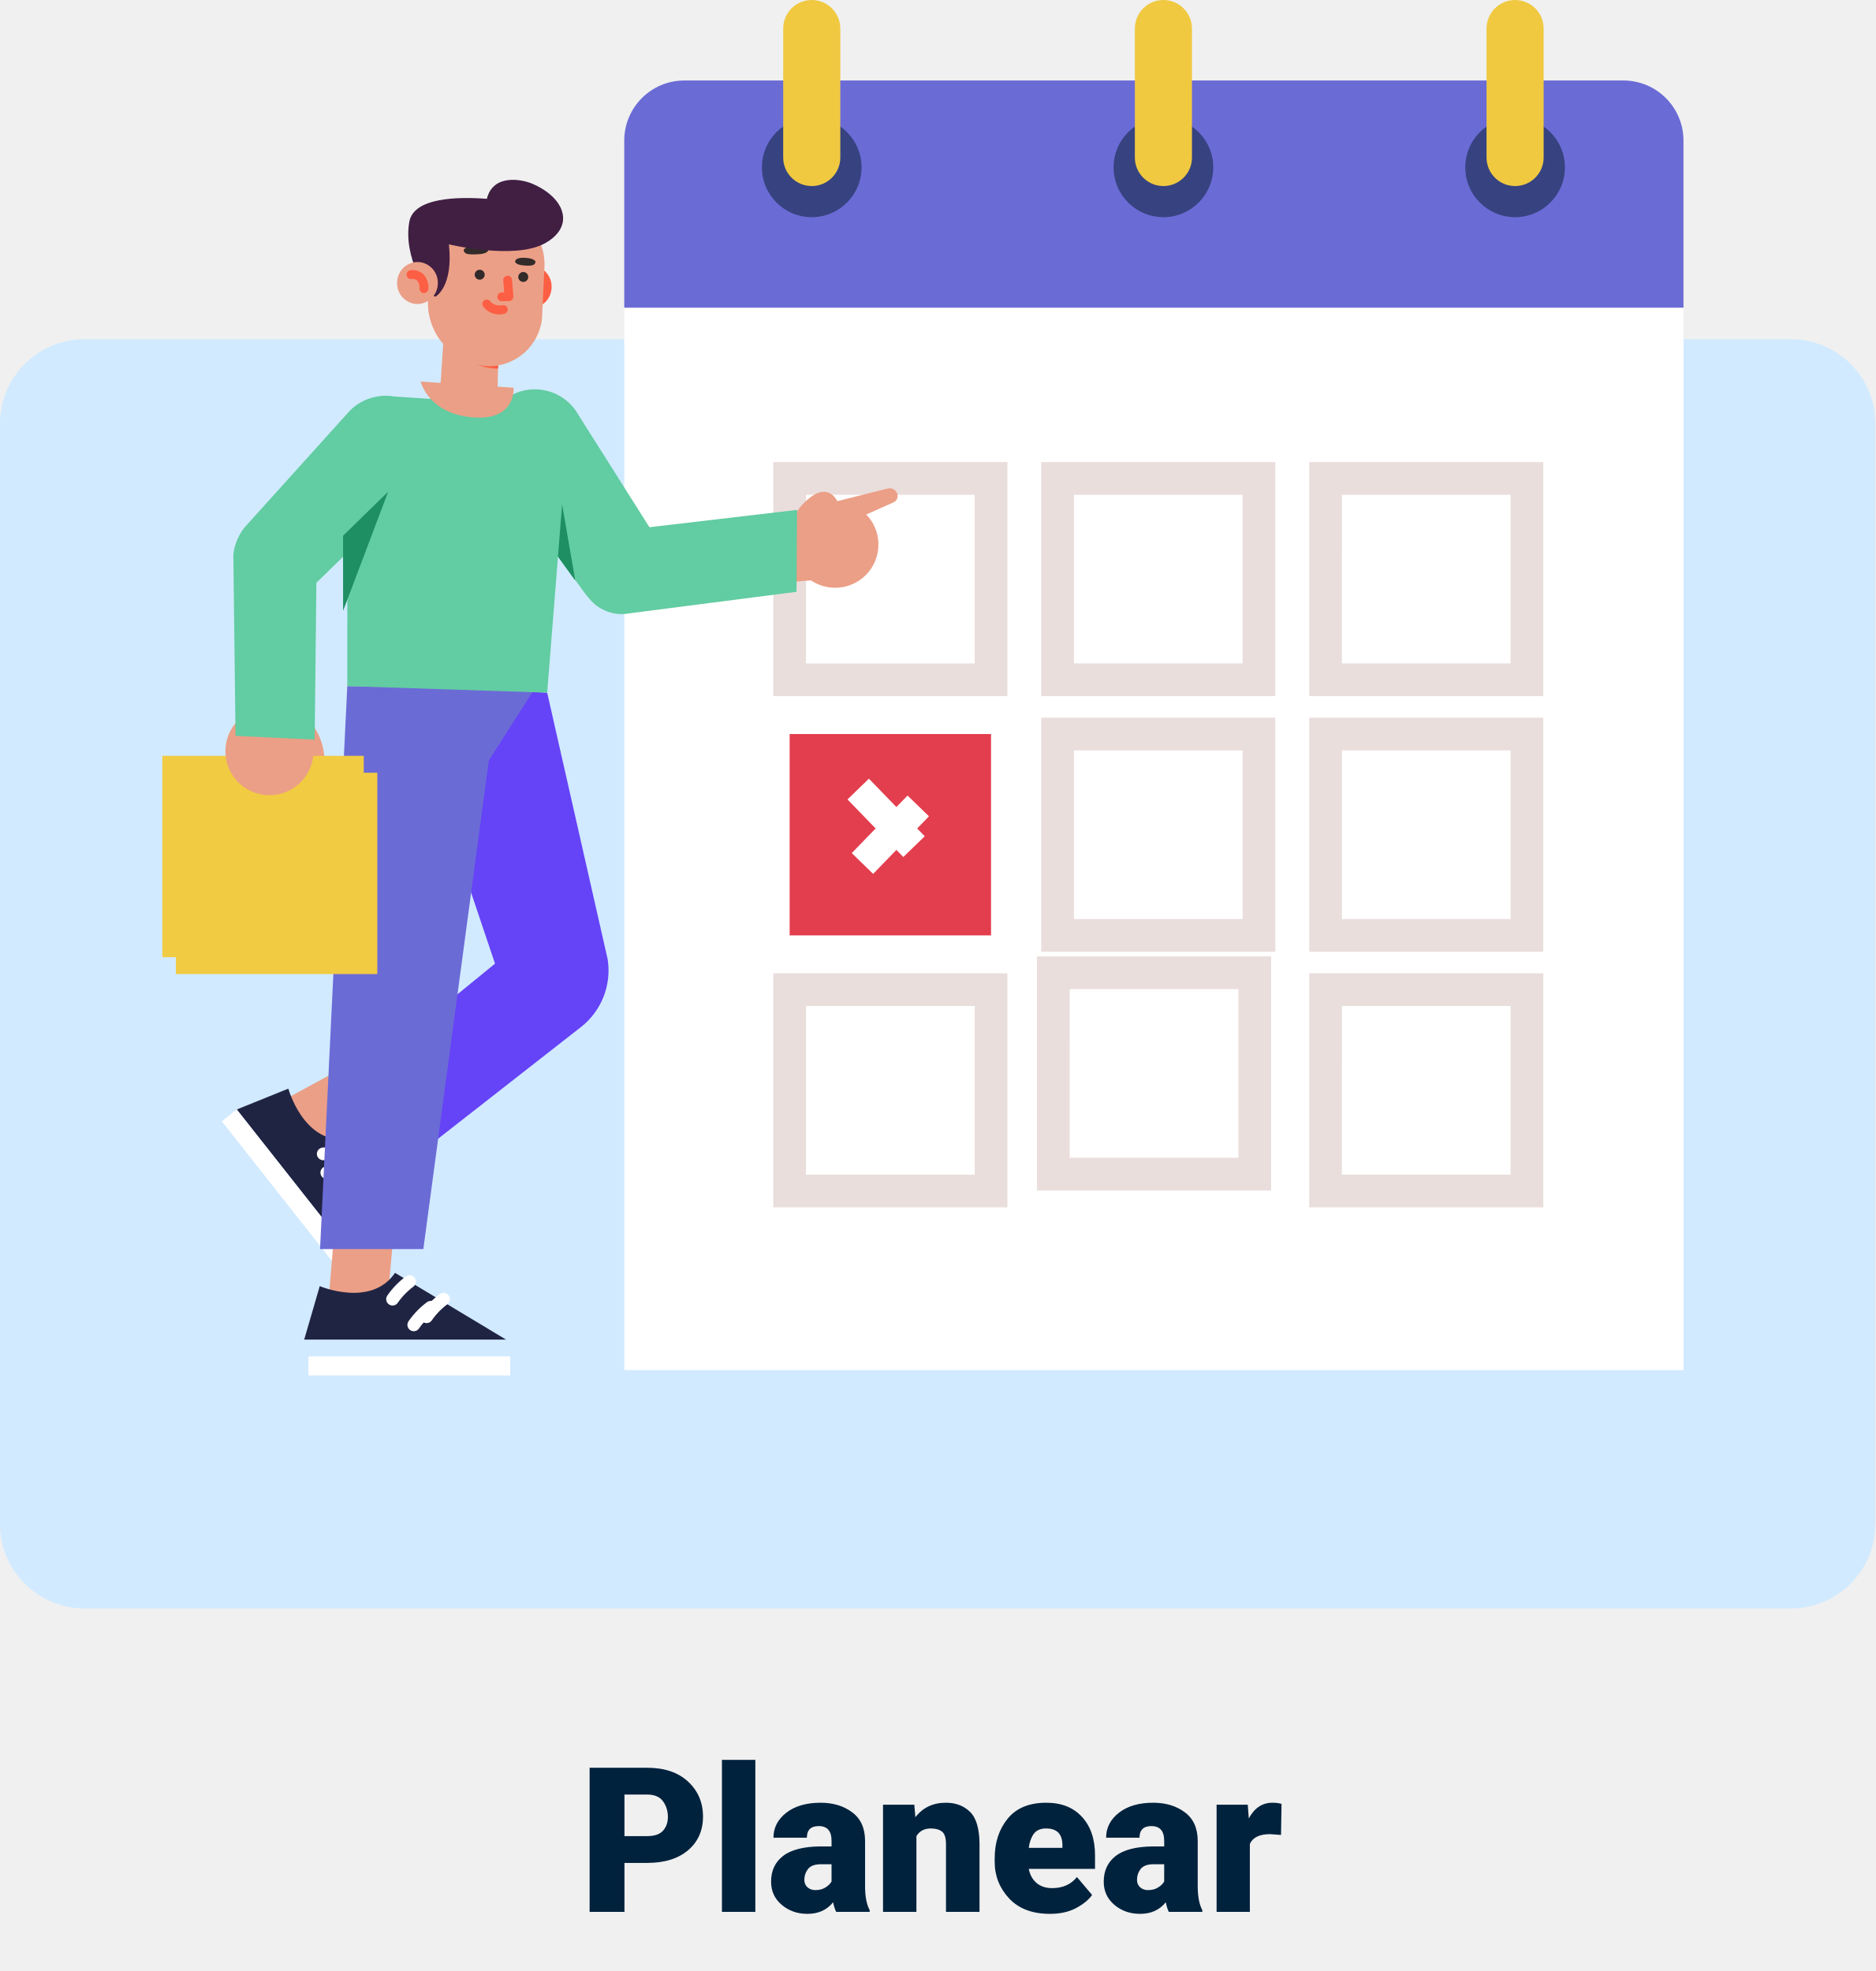
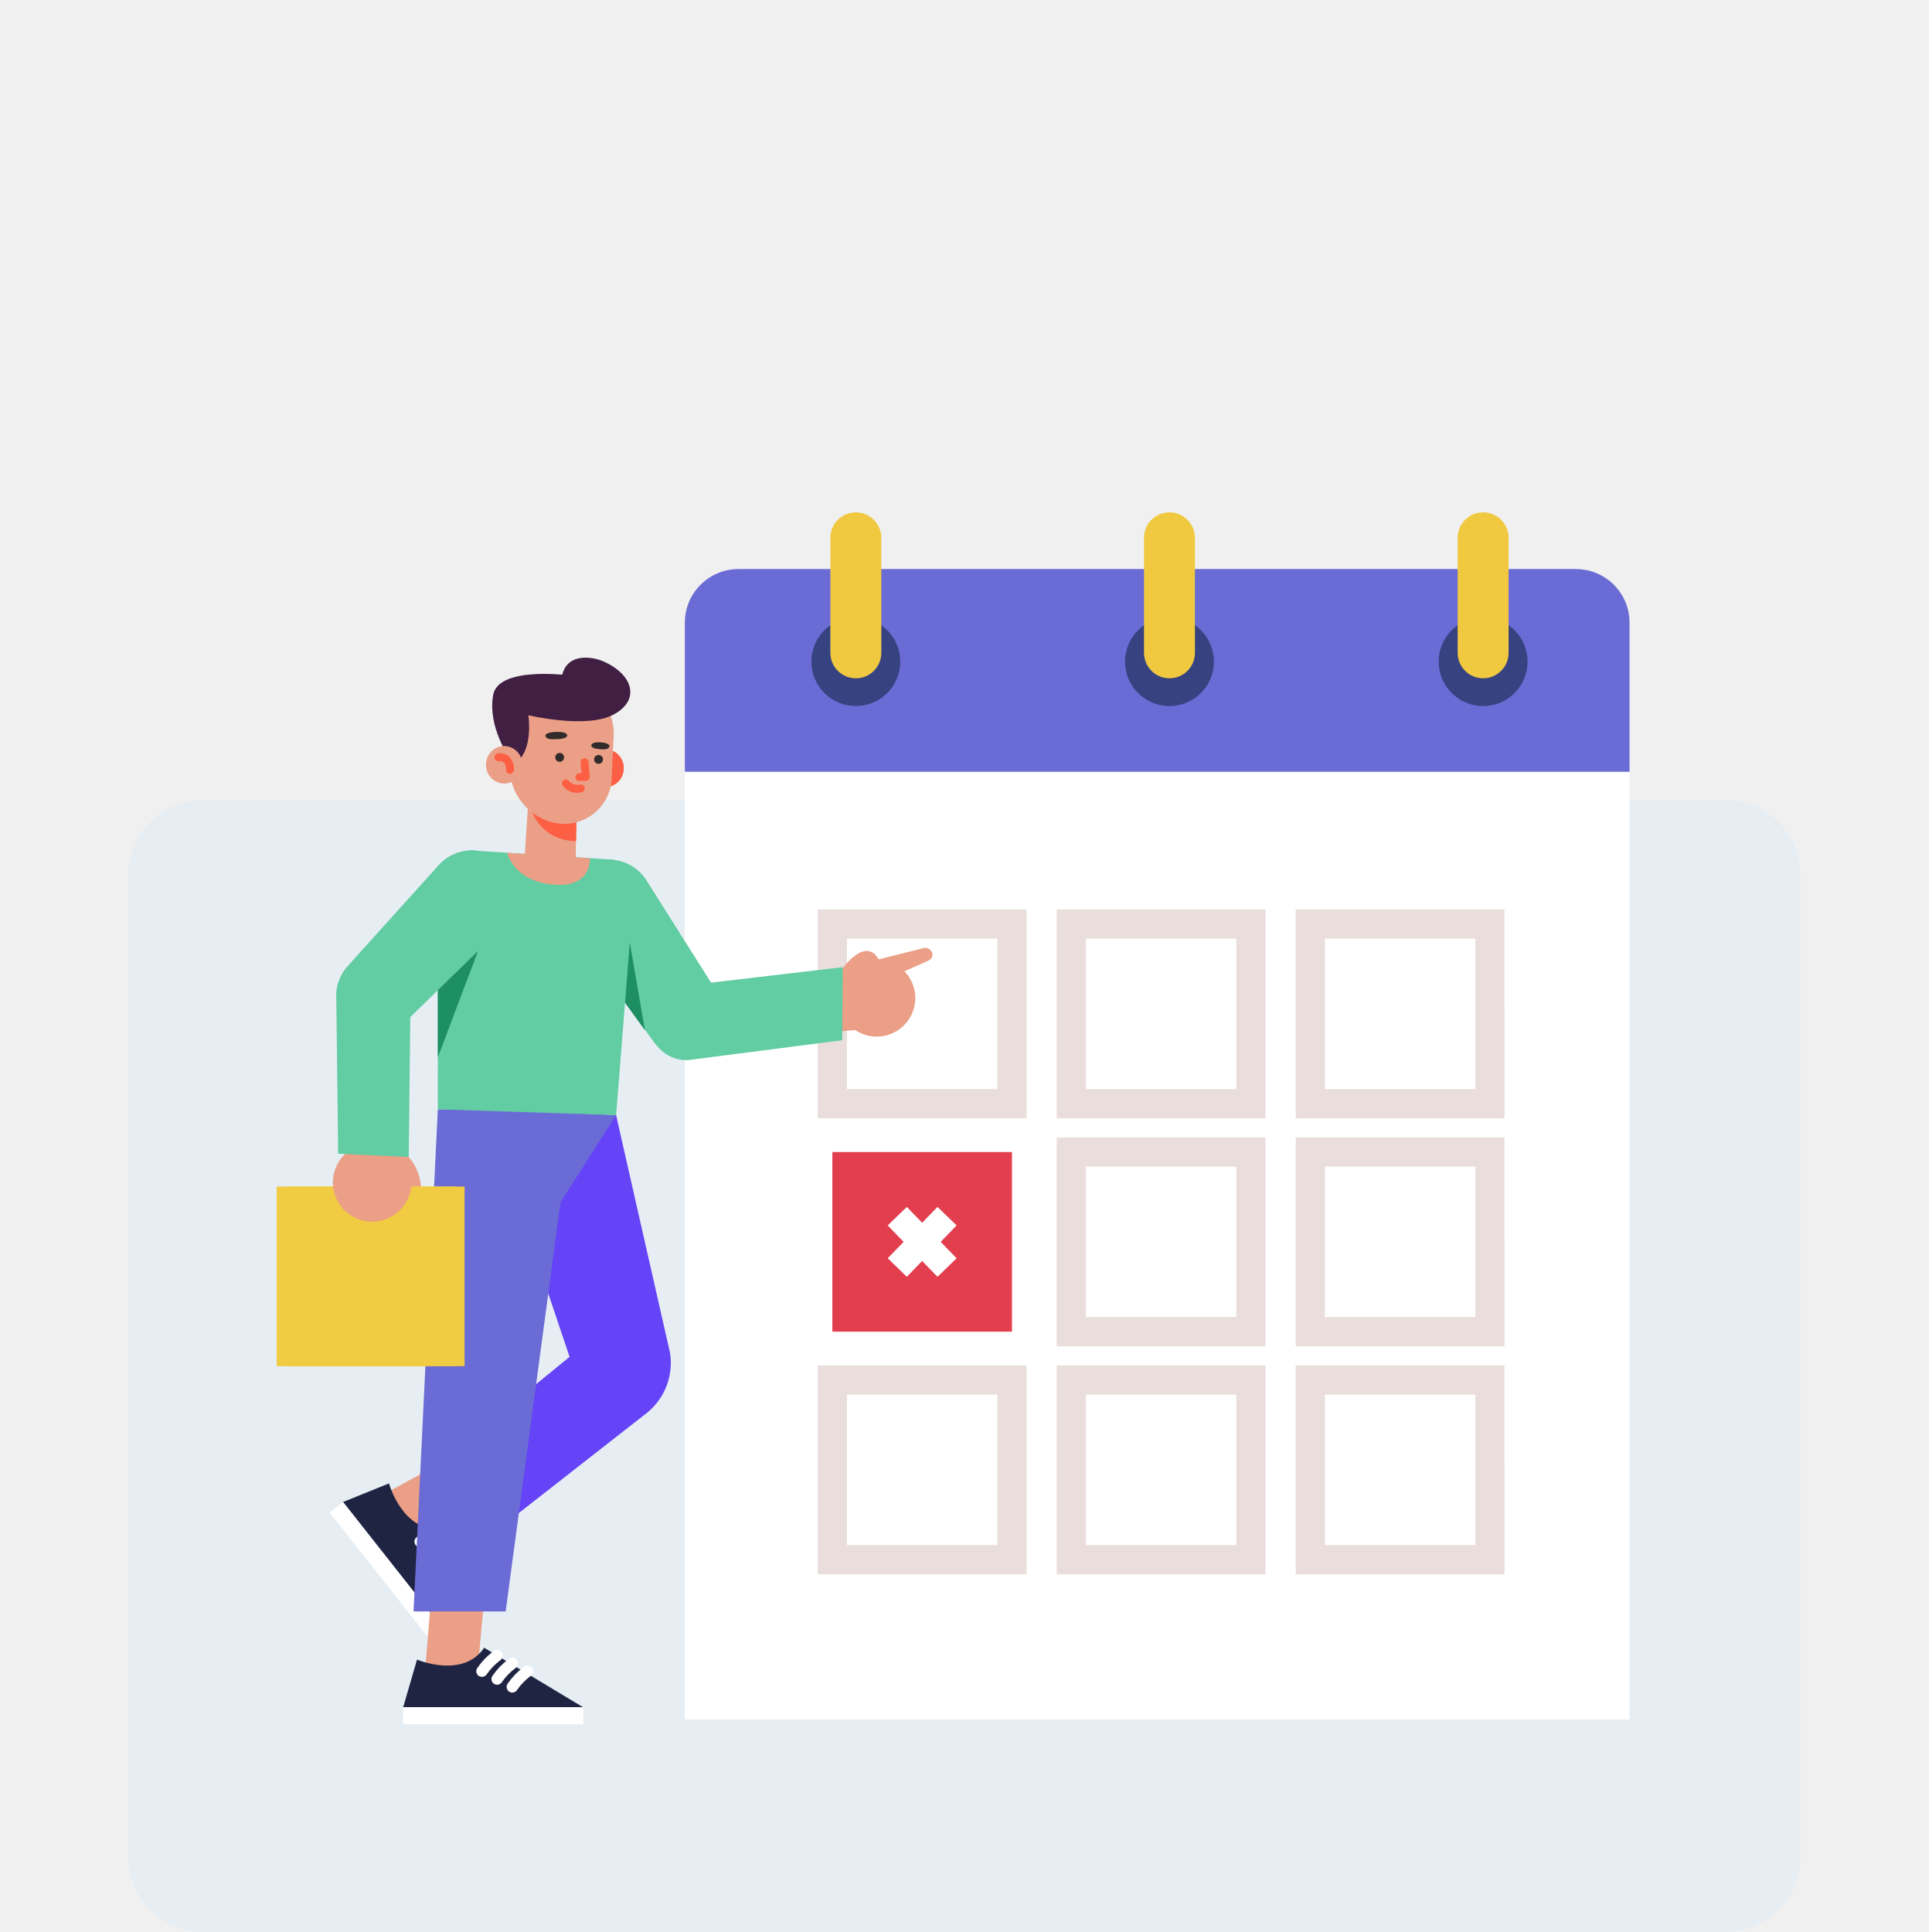
- <svg xmlns="http://www.w3.org/2000/svg" width="221.981" height="233.354" viewBox="0 0 221.981 233.354">
-   <g id="Grupo_27174" data-name="Grupo 27174" transform="translate(-237 -593.646)">
-     <text id="Planear" transform="translate(305.495 820)" fill="#00223d" font-size="24" font-family="Roboto-Black, Roboto" font-weight="800">
-       <tspan x="0" y="0">Planear</tspan>
-     </text>
-     <rect id="Image_Place_Holder" data-name="Image Place Holder" width="221.981" height="150.264" rx="10" transform="translate(237 633.808)" fill="#d1eaff" />
-     <g id="Grupo_26754" data-name="Grupo 26754" transform="translate(-81.52 119.383)">
-       <g id="Grupo_26717" data-name="Grupo 26717" transform="translate(391.912 474.263)">
-         <g id="Grupo_26700" data-name="Grupo 26700">
-           <g id="Grupo_26688" data-name="Grupo 26688" transform="translate(0 34.431)">
-             <rect id="Rectángulo_5224" data-name="Rectángulo 5224" width="125.38" height="125.78" transform="translate(0.5 2)" fill="#fff" />
-           </g>
-           <g id="Grupo_26689" data-name="Grupo 26689" transform="translate(0 7.529)">
-             <path id="Trazado_54225" data-name="Trazado 54225" d="M494.065,485.682v19.784H368.686V485.682a7.116,7.116,0,0,1,7.116-7.118H486.949A7.116,7.116,0,0,1,494.065,485.682Z" transform="translate(-368.186 -476.564)" fill="#6b6bd6" />
-           </g>
-           <g id="Grupo_26699" data-name="Grupo 26699" transform="translate(16.795)">
-             <g id="Grupo_26692" data-name="Grupo 26692" transform="translate(83.255)">
-               <g id="Grupo_26690" data-name="Grupo 26690" transform="translate(0 13.916)">
-                 <circle id="Elipse_1508" data-name="Elipse 1508" cx="5.898" cy="5.898" r="5.898" fill="#364380" />
-               </g>
-               <g id="Grupo_26691" data-name="Grupo 26691" transform="translate(2.518)">
-                 <path id="Trazado_54226" data-name="Trazado 54226" d="M430.658,496.291h0a3.379,3.379,0,0,0,3.38-3.38V477.643a3.379,3.379,0,0,0-3.38-3.38h0a3.379,3.379,0,0,0-3.379,3.38v15.268A3.379,3.379,0,0,0,430.658,496.291Z" transform="translate(-427.279 -474.263)" fill="#f0c941" />
-               </g>
-             </g>
-             <g id="Grupo_26695" data-name="Grupo 26695" transform="translate(41.627)">
-               <g id="Grupo_26693" data-name="Grupo 26693" transform="translate(0 13.916)">
-                 <circle id="Elipse_1509" data-name="Elipse 1509" cx="5.898" cy="5.898" r="5.898" fill="#364380" />
-               </g>
-               <g id="Grupo_26694" data-name="Grupo 26694" transform="translate(2.517)">
-                 <path id="Trazado_54227" data-name="Trazado 54227" d="M406.878,496.291h0a3.379,3.379,0,0,0,3.38-3.38V477.643a3.379,3.379,0,0,0-3.38-3.38h0a3.38,3.38,0,0,0-3.38,3.38v15.268A3.38,3.38,0,0,0,406.878,496.291Z" transform="translate(-403.498 -474.263)" fill="#f0c941" />
-               </g>
-             </g>
-             <g id="Grupo_26698" data-name="Grupo 26698">
-               <g id="Grupo_26696" data-name="Grupo 26696" transform="translate(0 13.916)">
-                 <circle id="Elipse_1510" data-name="Elipse 1510" cx="5.898" cy="5.898" r="5.898" fill="#364380" />
-               </g>
-               <g id="Grupo_26697" data-name="Grupo 26697" transform="translate(2.517)">
-                 <path id="Trazado_54228" data-name="Trazado 54228" d="M383.1,496.291h0a3.379,3.379,0,0,0,3.38-3.38V477.643a3.379,3.379,0,0,0-3.38-3.38h0a3.38,3.38,0,0,0-3.38,3.38v15.268A3.38,3.38,0,0,0,383.1,496.291Z" transform="translate(-379.718 -474.263)" fill="#f0c941" />
+ <svg xmlns="http://www.w3.org/2000/svg" width="256" height="256.426" viewBox="0 0 256 256.426">
+   <g id="Grupo_29086" data-name="Grupo 29086" transform="translate(2193 5438)">
+     <rect id="Rectángulo_5351" data-name="Rectángulo 5351" width="256" height="256" transform="translate(-2193 -5438)" fill="none" />
+     <g id="Grupo_29078" data-name="Grupo 29078" transform="translate(-60.5 393.594)">
+       <g id="Image_Place_Holder" data-name="Image Place Holder" transform="translate(-2115.5 -5725.433)" opacity="0.3">
+         <rect id="Image_Place_Holder-2" data-name="Image Place Holder" width="221.981" height="150.264" rx="10" fill="#d1eaff" />
+       </g>
+       <g id="Grupo_29074" data-name="Grupo 29074" transform="translate(-2433.52 -6237.857)">
+         <g id="Grupo_26717" data-name="Grupo 26717" transform="translate(391.912 474.263)">
+           <g id="Grupo_26700" data-name="Grupo 26700">
+             <g id="Grupo_26688" data-name="Grupo 26688" transform="translate(0 34.431)">
+               <rect id="Rectángulo_5224" data-name="Rectángulo 5224" width="125.38" height="125.78" fill="#fff" />
+             </g>
+             <g id="Grupo_26689" data-name="Grupo 26689" transform="translate(0 7.529)">
+               <path id="Trazado_54225" data-name="Trazado 54225" d="M494.065,485.682v19.784H368.686V485.682a7.116,7.116,0,0,1,7.116-7.118H486.949A7.116,7.116,0,0,1,494.065,485.682Z" transform="translate(-368.686 -478.564)" fill="#6b6bd6" />
+             </g>
+             <g id="Grupo_26699" data-name="Grupo 26699" transform="translate(16.795)">
+               <g id="Grupo_26692" data-name="Grupo 26692" transform="translate(83.255)">
+                 <g id="Grupo_26690" data-name="Grupo 26690" transform="translate(0 13.916)">
+                   <circle id="Elipse_1508" data-name="Elipse 1508" cx="5.898" cy="5.898" r="5.898" fill="#364380" />
+                 </g>
+                 <g id="Grupo_26691" data-name="Grupo 26691" transform="translate(2.518)">
+                   <path id="Trazado_54226" data-name="Trazado 54226" d="M430.658,496.291h0a3.379,3.379,0,0,0,3.38-3.38V477.643a3.379,3.379,0,0,0-3.38-3.38h0a3.379,3.379,0,0,0-3.379,3.38v15.268A3.379,3.379,0,0,0,430.658,496.291Z" transform="translate(-427.279 -474.263)" fill="#f0c941" />
+                 </g>
+               </g>
+               <g id="Grupo_26695" data-name="Grupo 26695" transform="translate(41.627)">
+                 <g id="Grupo_26693" data-name="Grupo 26693" transform="translate(0 13.916)">
+                   <circle id="Elipse_1509" data-name="Elipse 1509" cx="5.898" cy="5.898" r="5.898" fill="#364380" />
+                 </g>
+                 <g id="Grupo_26694" data-name="Grupo 26694" transform="translate(2.517)">
+                   <path id="Trazado_54227" data-name="Trazado 54227" d="M406.878,496.291h0a3.379,3.379,0,0,0,3.38-3.38V477.643a3.379,3.379,0,0,0-3.38-3.38h0a3.38,3.38,0,0,0-3.38,3.38v15.268A3.38,3.38,0,0,0,406.878,496.291Z" transform="translate(-403.498 -474.263)" fill="#f0c941" />
+                 </g>
+               </g>
+               <g id="Grupo_26698" data-name="Grupo 26698">
+                 <g id="Grupo_26696" data-name="Grupo 26696" transform="translate(0 13.916)">
+                   <circle id="Elipse_1510" data-name="Elipse 1510" cx="5.898" cy="5.898" r="5.898" fill="#364380" />
+                 </g>
+                 <g id="Grupo_26697" data-name="Grupo 26697" transform="translate(2.517)">
+                   <path id="Trazado_54228" data-name="Trazado 54228" d="M383.1,496.291h0a3.379,3.379,0,0,0,3.38-3.38V477.643a3.379,3.379,0,0,0-3.38-3.38h0a3.38,3.38,0,0,0-3.38,3.38v15.268A3.38,3.38,0,0,0,383.1,496.291Z" transform="translate(-379.718 -474.263)" fill="#f0c941" />
+                 </g>
+               </g>
+             </g>
+           </g>
+           <g id="Grupo_26716" data-name="Grupo 26716" transform="translate(17.64 52.708)">
+             <g id="Grupo_26704" data-name="Grupo 26704">
+               <g id="Grupo_26701" data-name="Grupo 26701" transform="translate(63.435)">
+                 <path id="Trazado_54229" data-name="Trazado 54229" d="M442.713,532.085H415V504.373h27.712Zm-23.839-3.874h19.965V508.247H418.875Z" transform="translate(-415.001 -504.373)" fill="#eadedd" />
+               </g>
+               <g id="Grupo_26702" data-name="Grupo 26702" transform="translate(31.718)">
+                 <path id="Trazado_54230" data-name="Trazado 54230" d="M424.594,532.085H396.882V504.373h27.712Zm-23.839-3.874H420.72V508.247H400.756Z" transform="translate(-396.882 -504.373)" fill="#eadedd" />
+               </g>
+               <g id="Grupo_26703" data-name="Grupo 26703">
+                 <path id="Trazado_54231" data-name="Trazado 54231" d="M406.477,532.085H378.763V504.373h27.714Zm-23.84-3.874H402.6V508.247H382.637Z" transform="translate(-378.763 -504.373)" fill="#eadedd" />
+               </g>
+             </g>
+             <g id="Grupo_26711" data-name="Grupo 26711" transform="translate(1.937 30.259)">
+               <g id="Grupo_26705" data-name="Grupo 26705" transform="translate(61.498)">
+                 <path id="Trazado_54232" data-name="Trazado 54232" d="M442.713,549.373H415V521.659h27.712ZM418.875,545.5h19.965V525.533H418.875Z" transform="translate(-415.001 -521.659)" fill="#eadedd" />
+               </g>
+               <g id="Grupo_26706" data-name="Grupo 26706" transform="translate(29.78)">
+                 <path id="Trazado_54233" data-name="Trazado 54233" d="M424.594,549.373H396.882V521.659h27.712ZM400.756,545.5H420.72V525.533H400.756Z" transform="translate(-396.882 -521.659)" fill="#eadedd" />
+               </g>
+               <g id="Grupo_26707" data-name="Grupo 26707" transform="translate(0 1.938)">
+                 <rect id="Rectángulo_5225" data-name="Rectángulo 5225" width="23.84" height="23.839" transform="translate(23.84 23.839) rotate(180)" fill="#e33e4e" />
+               </g>
+               <g id="Grupo_26710" data-name="Grupo 26710" transform="translate(7.348 9.222)">
+                 <g id="Grupo_26708" data-name="Grupo 26708" transform="translate(0 0.001)">
+                   <rect id="Rectángulo_5226" data-name="Rectángulo 5226" width="3.531" height="9.492" transform="matrix(0.718, -0.696, 0.696, 0.718, 0, 2.459)" fill="#fff" />
+                 </g>
+                 <g id="Grupo_26709" data-name="Grupo 26709" transform="translate(0.001 0)">
+                   <rect id="Rectángulo_5227" data-name="Rectángulo 5227" width="9.492" height="3.531" transform="matrix(0.696, -0.718, 0.718, 0.696, 0, 6.814)" fill="#fff" />
+                 </g>
+               </g>
+             </g>
+             <g id="Grupo_26715" data-name="Grupo 26715" transform="translate(0 60.521)">
+               <g id="Grupo_26712" data-name="Grupo 26712" transform="translate(63.435)">
+                 <path id="Trazado_54234" data-name="Trazado 54234" d="M442.713,566.66H415V538.946h27.712Zm-23.839-3.874h19.965V542.82H418.875Z" transform="translate(-415.001 -538.946)" fill="#eadedd" />
+               </g>
+               <g id="Grupo_26713" data-name="Grupo 26713" transform="translate(31.718)">
+                 <path id="Trazado_54235" data-name="Trazado 54235" d="M424.594,566.66H396.882V538.946h27.712Zm-23.839-3.874H420.72V542.82H400.756Z" transform="translate(-396.882 -538.946)" fill="#eadedd" />
+               </g>
+               <g id="Grupo_26714" data-name="Grupo 26714">
+                 <path id="Trazado_54236" data-name="Trazado 54236" d="M406.477,566.66H378.763V538.946h27.714Zm-23.84-3.874H402.6V542.82H382.637Z" transform="translate(-378.763 -538.946)" fill="#eadedd" />
              </g>
            </g>
          </g>
        </g>
-         <g id="Grupo_26716" data-name="Grupo 26716" transform="translate(17.64 52.708)">
-           <g id="Grupo_26704" data-name="Grupo 26704">
-             <g id="Grupo_26701" data-name="Grupo 26701" transform="translate(63.435)">
-               <path id="Trazado_54229" data-name="Trazado 54229" d="M442.713,532.085H415V504.373h27.712Zm-23.839-3.874h19.965V508.247H418.875Z" transform="translate(-414.501 -502.373)" fill="#eadedd" />
-             </g>
-             <g id="Grupo_26702" data-name="Grupo 26702" transform="translate(31.718)">
-               <path id="Trazado_54230" data-name="Trazado 54230" d="M424.594,532.085H396.882V504.373h27.712Zm-23.839-3.874H420.72V508.247H400.756Z" transform="translate(-396.382 -502.373)" fill="#eadedd" />
-             </g>
-             <g id="Grupo_26703" data-name="Grupo 26703">
-               <path id="Trazado_54231" data-name="Trazado 54231" d="M406.477,532.085H378.763V504.373h27.714Zm-23.84-3.874H402.6V508.247H382.637Z" transform="translate(-378.263 -502.373)" fill="#eadedd" />
-             </g>
-           </g>
-           <g id="Grupo_26711" data-name="Grupo 26711" transform="translate(1.937 30.259)">
-             <g id="Grupo_26705" data-name="Grupo 26705" transform="translate(61.498)">
-               <path id="Trazado_54232" data-name="Trazado 54232" d="M442.713,549.373H415V521.659h27.712ZM418.875,545.5h19.965V525.533H418.875Z" transform="translate(-414.501 -519.659)" fill="#eadedd" />
-             </g>
-             <g id="Grupo_26706" data-name="Grupo 26706" transform="translate(29.78)">
-               <path id="Trazado_54233" data-name="Trazado 54233" d="M424.594,549.373H396.882V521.659h27.712ZM400.756,545.5H420.72V525.533H400.756Z" transform="translate(-396.382 -519.659)" fill="#eadedd" />
-             </g>
-             <g id="Grupo_26707" data-name="Grupo 26707" transform="translate(0 1.938)">
-               <rect id="Rectángulo_5225" data-name="Rectángulo 5225" width="23.84" height="23.839" transform="translate(24.34 25.839) rotate(180)" fill="#e33e4e" />
-             </g>
-             <g id="Grupo_26710" data-name="Grupo 26710" transform="translate(7.348 9.222)">
-               <g id="Grupo_26708" data-name="Grupo 26708" transform="translate(0 0.001)">
-                 <rect id="Rectángulo_5226" data-name="Rectángulo 5226" width="3.531" height="9.492" transform="matrix(0.718, -0.696, 0.696, 0.718, 0, 2.459)" fill="#fff" />
-               </g>
-               <g id="Grupo_26709" data-name="Grupo 26709" transform="translate(0.001 0)">
-                 <rect id="Rectángulo_5227" data-name="Rectángulo 5227" width="9.492" height="3.531" transform="matrix(0.696, -0.718, 0.718, 0.696, 0.5, 8.814)" fill="#fff" />
-               </g>
-             </g>
-           </g>
-           <g id="Grupo_26715" data-name="Grupo 26715" transform="translate(0 60.521)">
-             <g id="Grupo_26712" data-name="Grupo 26712" transform="translate(63.435)">
-               <path id="Trazado_54234" data-name="Trazado 54234" d="M442.713,566.66H415V538.946h27.712Zm-23.839-3.874h19.965V542.82H418.875Z" transform="translate(-414.501 -536.946)" fill="#eadedd" />
-             </g>
-             <g id="Grupo_26713" data-name="Grupo 26713" transform="translate(31.718)">
-               <path id="Trazado_54235" data-name="Trazado 54235" d="M424.594,566.66H396.882V538.946h27.712Zm-23.839-3.874H420.72V542.82H400.756Z" transform="translate(-396.882 -538.946)" fill="#eadedd" />
-             </g>
-             <g id="Grupo_26714" data-name="Grupo 26714">
-               <path id="Trazado_54236" data-name="Trazado 54236" d="M406.477,566.66H378.763V538.946h27.714Zm-23.84-3.874H402.6V542.82H382.637Z" transform="translate(-378.263 -536.946)" fill="#eadedd" />
-             </g>
-           </g>
-         </g>
-       </g>
-       <g id="Grupo_26753" data-name="Grupo 26753" transform="translate(337.738 493.553)">
-         <g id="Grupo_26728" data-name="Grupo 26728" transform="translate(7.037 59.845)">
-           <g id="Grupo_26721" data-name="Grupo 26721" transform="translate(0)">
-             <g id="Grupo_26718" data-name="Grupo 26718" transform="translate(20.755)">
-               <path id="Trazado_54237" data-name="Trazado 54237" d="M370.873,520.34l7.167,31.6a8.527,8.527,0,0,1-3.028,7.881l-21.4,16.732.4-15.406,10.687-8.721L353.615,519.47Z" transform="translate(-353.115 -517.47)" fill="#6543f7" />
-             </g>
-             <g id="Grupo_26720" data-name="Grupo 26720" transform="translate(0 46.082)">
-               <path id="Trazado_54238" data-name="Trazado 54238" d="M349.782,556.925l10.3-5.389-4.068-5.741-11.189,6.084,3.57,4.527Z" transform="translate(-339.455 -545.795)" fill="#eb9f86" />
-               <g id="Grupo_26719" data-name="Grupo 26719" transform="translate(0 3.67)">
-                 <path id="Trazado_54239" data-name="Trazado 54239" d="M348.876,547.891s1.74,6.381,6.752,6.023l1.933,15.2-14.79-18.755Z" transform="translate(-340.999 -547.891)" fill="#202443" />
-                 <rect id="Rectángulo_5228" data-name="Rectángulo 5228" width="23.885" height="2.256" transform="matrix(0.619, 0.785, -0.785, 0.619, 1.771, 2.471)" fill="#fff" />
-                 <path id="Trazado_54240" data-name="Trazado 54240" d="M351.5,552.6a8.945,8.945,0,0,0-2.881-.291" transform="translate(-336.613 -544.585)" fill="none" stroke="#fff" stroke-linecap="round" stroke-linejoin="round" stroke-width="1.504" />
-                 <path id="Trazado_54241" data-name="Trazado 54241" d="M351.739,553.868a8.943,8.943,0,0,0-2.881-.291" transform="translate(-336.43 -543.631)" fill="none" stroke="#fff" stroke-linecap="round" stroke-linejoin="round" stroke-width="1.504" />
-                 <path id="Trazado_54242" data-name="Trazado 54242" d="M351.984,555.139a8.945,8.945,0,0,0-2.881-.291" transform="translate(-336.246 -542.677)" fill="none" stroke="#fff" stroke-linecap="round" stroke-linejoin="round" stroke-width="1.504" />
-               </g>
-             </g>
-           </g>
-           <g id="Grupo_26727" data-name="Grupo 26727" transform="translate(9.753 0.095)">
-             <g id="Grupo_26723" data-name="Grupo 26723" transform="translate(0 63.948)">
-               <path id="Trazado_54243" data-name="Trazado 54243" d="M355.925,567.843l1.042-11.427-7.027-.36-1.046,12.553h5.766Z" transform="translate(-346.156 -556.056)" fill="#eb9f86" />
-               <g id="Grupo_26722" data-name="Grupo 26722" transform="translate(0 7.519)">
-                 <path id="Trazado_54244" data-name="Trazado 54244" d="M349.17,561.923s6.088,2.585,8.912-1.572l13.134,7.9H347.33Z" transform="translate(-347.33 -560.351)" fill="#202443" />
-                 <rect id="Rectángulo_5229" data-name="Rectángulo 5229" width="23.885" height="2.256" transform="translate(0.501 9.896)" fill="#fff" />
-                 <path id="Trazado_54245" data-name="Trazado 54245" d="M355.315,560.941a8.976,8.976,0,0,0-2.011,2.083" transform="translate(-342.846 -559.908)" fill="none" stroke="#fff" stroke-linecap="round" stroke-linejoin="round" stroke-width="1.504" />
-                 <path id="Trazado_54246" data-name="Trazado 54246" d="M356.466,561.536a8.958,8.958,0,0,0-2.013,2.083" transform="translate(-341.484 -557.462)" fill="none" stroke="#fff" stroke-linecap="round" stroke-linejoin="round" stroke-width="1.504" />
-                 <path id="Trazado_54247" data-name="Trazado 54247" d="M357.616,562.131a8.96,8.96,0,0,0-2.013,2.083" transform="translate(-341.121 -559.015)" fill="none" stroke="#fff" stroke-linecap="round" stroke-linejoin="round" stroke-width="1.504" />
-               </g>
-             </g>
-             <g id="Grupo_26726" data-name="Grupo 26726" transform="translate(1.377)">
-               <g id="Grupo_26725" data-name="Grupo 26725">
-                 <g id="Grupo_26724" data-name="Grupo 26724">
-                   <path id="Trazado_54248" data-name="Trazado 54248" d="M351.34,519.524l-3.224,66.651h12.227l8.905-66.433Z" transform="translate(-347.617 -517.524)" fill="#6b6bd6" />
-                 </g>
-               </g>
-               <path id="Trazado_54249" data-name="Trazado 54249" d="M367.315,520.093h0L359.9,531.709l-1.548-11.91Z" transform="translate(-340.431 -519.318)" fill="#6b6bd6" />
-             </g>
-           </g>
-         </g>
-         <g id="Grupo_26741" data-name="Grupo 26741" transform="translate(0 25.574)">
-           <g id="Grupo_26735" data-name="Grupo 26735" transform="translate(38.176 1.231)">
-             <path id="Trazado_54250" data-name="Trazado 54250" d="M384.757,516.416l-7.3.572,1.306-7.336,7.628.642Z" transform="translate(-346.106 -493.799)" fill="#eb9f86" />
-             <g id="Grupo_26732" data-name="Grupo 26732" transform="translate(36.006 11.711)">
-               <g id="Grupo_26731" data-name="Grupo 26731" transform="translate(0 0.414)">
-                 <g id="Grupo_26730" data-name="Grupo 26730">
-                   <g id="Grupo_26729" data-name="Grupo 26729">
-                     <path id="Trazado_54251" data-name="Trazado 54251" d="M388.761,517.174a5.119,5.119,0,1,1,.555-7.217A5.119,5.119,0,0,1,388.761,517.174Z" transform="translate(-379.97 -507.038)" fill="#eb9f86" />
-                     <path id="Trazado_54252" data-name="Trazado 54252" d="M385.84,508.663s-.929-2.143-3.1-.555-4.091,4.833-1.054,8.994Z" transform="translate(-380.116 -507.522)" fill="#eb9f86" />
+         <g id="Grupo_26753" data-name="Grupo 26753" transform="translate(337.738 493.553)">
+           <g id="Grupo_26728" data-name="Grupo 26728" transform="translate(7.037 59.845)">
+             <g id="Grupo_26721" data-name="Grupo 26721" transform="translate(0)">
+               <g id="Grupo_26718" data-name="Grupo 26718" transform="translate(20.755)">
+                 <path id="Trazado_54237" data-name="Trazado 54237" d="M370.873,520.34l7.167,31.6a8.527,8.527,0,0,1-3.028,7.881l-21.4,16.732.4-15.406,10.687-8.721L353.615,519.47Z" transform="translate(-353.615 -519.47)" fill="#6543f7" />
+               </g>
+               <g id="Grupo_26720" data-name="Grupo 26720" transform="translate(0 46.082)">
+                 <path id="Trazado_54238" data-name="Trazado 54238" d="M349.782,556.925l10.3-5.389-4.068-5.741-11.189,6.084,3.57,4.527Z" transform="translate(-339.455 -545.795)" fill="#eb9f86" />
+                 <g id="Grupo_26719" data-name="Grupo 26719" transform="translate(0 3.67)">
+                   <path id="Trazado_54239" data-name="Trazado 54239" d="M348.876,547.891s1.74,6.381,6.752,6.023l1.933,15.2-14.79-18.755Z" transform="translate(-340.999 -547.891)" fill="#202443" />
+                   <rect id="Rectángulo_5228" data-name="Rectángulo 5228" width="23.885" height="2.256" transform="matrix(0.619, 0.785, -0.785, 0.619, 1.771, 2.471)" fill="#fff" />
+                   <path id="Trazado_54240" data-name="Trazado 54240" d="M351.5,552.6a8.945,8.945,0,0,0-2.881-.291" transform="translate(-336.613 -544.585)" fill="none" stroke="#fff" stroke-linecap="round" stroke-linejoin="round" stroke-width="1.504" />
+                   <path id="Trazado_54241" data-name="Trazado 54241" d="M351.739,553.868a8.943,8.943,0,0,0-2.881-.291" transform="translate(-336.43 -543.631)" fill="none" stroke="#fff" stroke-linecap="round" stroke-linejoin="round" stroke-width="1.504" />
+                   <path id="Trazado_54242" data-name="Trazado 54242" d="M351.984,555.139a8.945,8.945,0,0,0-2.881-.291" transform="translate(-336.246 -542.677)" fill="none" stroke="#fff" stroke-linecap="round" stroke-linejoin="round" stroke-width="1.504" />
+                 </g>
+               </g>
+             </g>
+             <g id="Grupo_26727" data-name="Grupo 26727" transform="translate(9.753 0.095)">
+               <g id="Grupo_26723" data-name="Grupo 26723" transform="translate(0 63.948)">
+                 <path id="Trazado_54243" data-name="Trazado 54243" d="M355.925,567.843l1.042-11.427-7.027-.36-1.046,12.553h5.766Z" transform="translate(-346.156 -556.056)" fill="#eb9f86" />
+                 <g id="Grupo_26722" data-name="Grupo 26722" transform="translate(0 7.519)">
+                   <path id="Trazado_54244" data-name="Trazado 54244" d="M349.17,561.923s6.088,2.585,8.912-1.572l13.134,7.9H347.33Z" transform="translate(-347.33 -560.351)" fill="#202443" />
+                   <rect id="Rectángulo_5229" data-name="Rectángulo 5229" width="23.885" height="2.256" transform="translate(0.001 7.896)" fill="#fff" />
+                   <path id="Trazado_54245" data-name="Trazado 54245" d="M355.315,560.941a8.976,8.976,0,0,0-2.011,2.083" transform="translate(-342.846 -559.908)" fill="none" stroke="#fff" stroke-linecap="round" stroke-linejoin="round" stroke-width="1.504" />
+                   <path id="Trazado_54246" data-name="Trazado 54246" d="M356.466,561.536a8.958,8.958,0,0,0-2.013,2.083" transform="translate(-341.984 -559.462)" fill="none" stroke="#fff" stroke-linecap="round" stroke-linejoin="round" stroke-width="1.504" />
+                   <path id="Trazado_54247" data-name="Trazado 54247" d="M357.616,562.131a8.96,8.96,0,0,0-2.013,2.083" transform="translate(-341.121 -559.015)" fill="none" stroke="#fff" stroke-linecap="round" stroke-linejoin="round" stroke-width="1.504" />
+                 </g>
+               </g>
+               <g id="Grupo_26726" data-name="Grupo 26726" transform="translate(1.377)">
+                 <g id="Grupo_26725" data-name="Grupo 26725">
+                   <g id="Grupo_26724" data-name="Grupo 26724">
+                     <path id="Trazado_54248" data-name="Trazado 54248" d="M351.34,519.524l-3.224,66.651h12.227l8.905-66.433Z" transform="translate(-348.117 -519.524)" fill="#6b6bd6" />
                  </g>
                </g>
-               </g>
-               <path id="Trazado_54253" data-name="Trazado 54253" d="M383.386,508.811l5.88-1.479a.964.964,0,0,1,1.2.583h0a.83.83,0,0,1-.441,1.038l-5.973,2.673Z" transform="translate(-377.661 -507.286)" fill="#eb9f86" />
-             </g>
-             <g id="Grupo_26733" data-name="Grupo 26733">
-               <path id="Trazado_54254" data-name="Trazado 54254" d="M370.624,503.628l9.645,15.263a5.334,5.334,0,0,1-1.74,7.065h0a5.335,5.335,0,0,1-7.373-1.53l-10.633-14.662a5.911,5.911,0,0,1,.756-7.436h0A5.913,5.913,0,0,1,370.624,503.628Z" transform="translate(-359.547 -500.596)" fill="#62cca2" />
-               <path id="Trazado_54255" data-name="Trazado 54255" d="M364.151,515.032l.569-8.356,2.072,12Z" transform="translate(-356.092 -496.032)" fill="#1d8f62" />
-             </g>
-             <g id="Grupo_26734" data-name="Grupo 26734" transform="translate(11.266 14.273)">
-               <path id="Trazado_54256" data-name="Trazado 54256" d="M370.433,511.243l21.237-2.495-.067,9.7-19.751,2.545a4.931,4.931,0,0,1-5.866-5.022h0A4.932,4.932,0,0,1,370.433,511.243Z" transform="translate(-365.983 -508.749)" fill="#62cca2" />
-             </g>
-           </g>
-           <g id="Grupo_26738" data-name="Grupo 26738" transform="translate(0 0)">
-             <g id="Grupo_26736" data-name="Grupo 26736" transform="translate(0 38.856)">
-               <path id="Trazado_54257" data-name="Trazado 54257" d="M349.928,529.98s2.368.189,1.982-2.517-2.384-5.992-7.578-5.257Z" transform="translate(-332.79 -522.08)" fill="#eb9f86" />
-               <rect id="Rectángulo_5230" data-name="Rectángulo 5230" width="23.839" height="23.839" transform="translate(23.839 29.604) rotate(180)" fill="#f1cb42" />
-               <rect id="Rectángulo_5231" data-name="Rectángulo 5231" width="23.839" height="23.839" transform="translate(25.442 31.604) rotate(180)" fill="#f1cb42" />
-               <path id="Trazado_54258" data-name="Trazado 54258" d="M342.126,528.434a5.212,5.212,0,1,1,6.22,3.958A5.213,5.213,0,0,1,342.126,528.434Z" transform="translate(-334.54 -522.089)" fill="#eb9f86" />
-             </g>
-             <path id="Trazado_54259" data-name="Trazado 54259" d="M352.113,513.107l-.233,21.383-9.367-.441-.25-20.777a4.931,4.931,0,0,1,5.729-5.178h0A4.929,4.929,0,0,1,352.113,513.107Z" transform="translate(-333.851 -491.789)" fill="#62cca2" />
-             <g id="Grupo_26737" data-name="Grupo 26737" transform="translate(8.024)">
-               <path id="Trazado_54260" data-name="Trazado 54260" d="M364.091,510.256l-12.922,12.611a5.333,5.333,0,0,1-7.272-.231h0a5.335,5.335,0,0,1-.038-7.531l12.129-13.451a5.915,5.915,0,0,1,7.431-.809h0A5.914,5.914,0,0,1,364.091,510.256Z" transform="translate(-341.822 -497.892)" fill="#62cca2" />
-             </g>
-           </g>
-           <g id="Grupo_26740" data-name="Grupo 26740" transform="translate(21.391)">
-             <g id="Grupo_26739" data-name="Grupo 26739">
-               <path id="Trazado_54261" data-name="Trazado 54261" d="M372.779,501.1,354.406,499.9c-1.658-.109-4.611,2.9-4.438,4.551l-.01,29.811,23.66.775,2.4-30.261A3.476,3.476,0,0,0,372.779,501.1Z" transform="translate(-349.458 -497.892)" fill="#62cca2" />
-             </g>
-             <path id="Trazado_54262" data-name="Trazado 54262" d="M349.958,512.73l5.336-5.208-5.334,14.105Z" transform="translate(-349.958 -494.166)" fill="#1d8f62" />
-           </g>
-         </g>
-         <g id="Grupo_26752" data-name="Grupo 26752" transform="translate(27.786)">
-           <path id="Trazado_54263" data-name="Trazado 54263" d="M361.288,494.521a2.489,2.489,0,0,0,2.211,2.722,2.46,2.46,0,0,0,2.638-2.286,2.488,2.488,0,0,0-2.211-2.722A2.463,2.463,0,0,0,361.288,494.521Z" transform="translate(-347.858 -480.072)" fill="#fd5f44" />
-           <path id="Trazado_54264" data-name="Trazado 54264" d="M363.44,498.217l-.112,6a2.933,2.933,0,0,1-3.321,3.151h0c-1.715-.051-3.583-.917-3.475-2.775l.618-9.435Z" transform="translate(-351.423 -477.869)" fill="#eb9f86" />
-           <path id="Trazado_54265" data-name="Trazado 54265" d="M363.157,501.7s-4.9.32-6.312-5.213c-.445-1.744,6.4.606,6.4.606Z" transform="translate(-351.201 -477.358)" fill="#fd5f44" />
-           <path id="Trazado_54266" data-name="Trazado 54266" d="M362.445,505.9h0a6.336,6.336,0,0,0,6.461-5.553l.289-6.044a6.644,6.644,0,0,0-5.926-7.058h0c-3.582-.32-7.368,2.36-7.683,6.057l-.168,4.714A7.541,7.541,0,0,0,362.445,505.9Z" transform="translate(-351.76 -481.833)" fill="#eb9f86" />
-           <g id="Grupo_26748" data-name="Grupo 26748" transform="translate(7.882 9.852)">
-             <g id="Grupo_26742" data-name="Grupo 26742" transform="translate(3.989 3.483)">
-               <path id="Trazado_54267" data-name="Trazado 54267" d="M360.916,495.942a.523.523,0,0,1-.01-1.047l.292-.005-.116-1.421a.523.523,0,0,1,1.042-.086l.161,1.976a.521.521,0,0,1-.511.565l-.849.018Z" transform="translate(-360.393 -492.901)" fill="#fd5f44" />
-             </g>
-             <g id="Grupo_26743" data-name="Grupo 26743">
-               <path id="Trazado_54268" data-name="Trazado 54268" d="M359.6,490.916s1.406-.095,1.409.5c0,0-.009.4-1.234.457s-1.544-.042-1.649-.418S358.937,490.909,359.6,490.916Z" transform="translate(-358.114 -490.911)" fill="#322b2a" />
-             </g>
-             <g id="Grupo_26744" data-name="Grupo 26744" transform="translate(6.087 1.375)">
-               <path id="Trazado_54269" data-name="Trazado 54269" d="M362.853,491.713s-1.157-.143-1.26.408c0,0-.063.375.951.478s1.346-.024,1.448-.326C364.1,491.932,363.4,491.732,362.853,491.713Z" transform="translate(-361.592 -491.696)" fill="#322b2a" />
-             </g>
-             <g id="Grupo_26745" data-name="Grupo 26745" transform="translate(6.463 3.06)">
-               <path id="Trazado_54270" data-name="Trazado 54270" d="M361.807,493.237a.59.59,0,1,0,.62-.578A.6.6,0,0,0,361.807,493.237Z" transform="translate(-361.806 -492.659)" fill="#322b2a" />
-             </g>
-             <g id="Grupo_26746" data-name="Grupo 26746" transform="translate(1.303 2.79)">
-               <path id="Trazado_54271" data-name="Trazado 54271" d="M358.859,493.083a.59.59,0,1,0,.618-.578A.6.6,0,0,0,358.859,493.083Z" transform="translate(-358.859 -492.505)" fill="#322b2a" />
-             </g>
-             <g id="Grupo_26747" data-name="Grupo 26747" transform="translate(2.201 6.331)">
-               <path id="Trazado_54272" data-name="Trazado 54272" d="M361.389,496.28a2.292,2.292,0,0,1-1.992-1.07.523.523,0,0,1,.947-.429,1.511,1.511,0,0,0,1.39.41.522.522,0,1,1,.259,1.012A2.389,2.389,0,0,1,361.389,496.28Z" transform="translate(-359.372 -494.528)" fill="#fd5f44" />
-             </g>
-           </g>
-           <path id="Trazado_54273" data-name="Trazado 54273" d="M368.785,485.754c-1.313-.564-4.663-1.185-5.4,1.779-3.335-.256-8.641-.193-9.173,2.7-.784,4.247,2.232,8.457,2.232,8.457l.847.432s2.155-1.124,1.6-6.2c0,0,7.708,1.857,11.322-.1S372.729,487.45,368.785,485.754Z" transform="translate(-352.761 -483.283)" fill="#401f43" />
-           <g id="Grupo_26751" data-name="Grupo 26751" transform="translate(0 11.725)">
-             <g id="Grupo_26749" data-name="Grupo 26749">
-               <path id="Trazado_54274" data-name="Trazado 54274" d="M353.621,494.253a2.465,2.465,0,0,0,2.19,2.7,2.436,2.436,0,0,0,2.612-2.263,2.463,2.463,0,0,0-2.188-2.7A2.438,2.438,0,0,0,353.621,494.253Z" transform="translate(-353.612 -491.98)" fill="#eb9f86" />
-             </g>
-             <g id="Grupo_26750" data-name="Grupo 26750" transform="translate(1.121 0.966)">
-               <path id="Trazado_54275" data-name="Trazado 54275" d="M356.311,495.247l-.046,0a.523.523,0,0,1-.476-.564,1.316,1.316,0,0,0-.268-.912.86.86,0,0,0-.705-.187.513.513,0,0,1-.562-.48.525.525,0,0,1,.48-.564,1.867,1.867,0,0,1,1.532.5,2.359,2.359,0,0,1,.567,1.735A.523.523,0,0,1,356.311,495.247Z" transform="translate(-354.252 -492.532)" fill="#fd5f44" />
-             </g>
-           </g>
-           <path id="Trazado_54276" data-name="Trazado 54276" d="M355.2,500.072l11,.723s.348,3.79-4.543,3.529C356.155,504.03,355.2,500.072,355.2,500.072Z" transform="translate(-352.416 -474.183)" fill="#eb9f86" />
+                 <path id="Trazado_54249" data-name="Trazado 54249" d="M367.315,520.093h0L359.9,531.709l-1.548-11.91Z" transform="translate(-340.431 -519.318)" fill="#6b6bd6" />
+               </g>
+             </g>
+           </g>
+           <g id="Grupo_26741" data-name="Grupo 26741" transform="translate(0 25.574)">
+             <g id="Grupo_26735" data-name="Grupo 26735" transform="translate(38.176 1.231)">
+               <path id="Trazado_54250" data-name="Trazado 54250" d="M384.757,516.416l-7.3.572,1.306-7.336,7.628.642Z" transform="translate(-346.106 -493.799)" fill="#eb9f86" />
+               <g id="Grupo_26732" data-name="Grupo 26732" transform="translate(36.006 11.711)">
+                 <g id="Grupo_26731" data-name="Grupo 26731" transform="translate(0 0.414)">
+                   <g id="Grupo_26730" data-name="Grupo 26730">
+                     <g id="Grupo_26729" data-name="Grupo 26729">
+                       <path id="Trazado_54251" data-name="Trazado 54251" d="M388.761,517.174a5.119,5.119,0,1,1,.555-7.217A5.119,5.119,0,0,1,388.761,517.174Z" transform="translate(-379.97 -507.038)" fill="#eb9f86" />
+                       <path id="Trazado_54252" data-name="Trazado 54252" d="M385.84,508.663s-.929-2.143-3.1-.555-4.091,4.833-1.054,8.994Z" transform="translate(-380.116 -507.522)" fill="#eb9f86" />
+                     </g>
+                   </g>
+                 </g>
+                 <path id="Trazado_54253" data-name="Trazado 54253" d="M383.386,508.811l5.88-1.479a.964.964,0,0,1,1.2.583h0a.83.83,0,0,1-.441,1.038l-5.973,2.673Z" transform="translate(-377.661 -507.286)" fill="#eb9f86" />
+               </g>
+               <g id="Grupo_26733" data-name="Grupo 26733">
+                 <path id="Trazado_54254" data-name="Trazado 54254" d="M370.624,503.628l9.645,15.263a5.334,5.334,0,0,1-1.74,7.065h0a5.335,5.335,0,0,1-7.373-1.53l-10.633-14.662a5.911,5.911,0,0,1,.756-7.436h0A5.913,5.913,0,0,1,370.624,503.628Z" transform="translate(-359.547 -500.596)" fill="#62cca2" />
+                 <path id="Trazado_54255" data-name="Trazado 54255" d="M364.151,515.032l.569-8.356,2.072,12Z" transform="translate(-356.092 -496.032)" fill="#1d8f62" />
+               </g>
+               <g id="Grupo_26734" data-name="Grupo 26734" transform="translate(11.266 14.273)">
+                 <path id="Trazado_54256" data-name="Trazado 54256" d="M370.433,511.243l21.237-2.495-.067,9.7-19.751,2.545a4.931,4.931,0,0,1-5.866-5.022h0A4.932,4.932,0,0,1,370.433,511.243Z" transform="translate(-365.983 -508.749)" fill="#62cca2" />
+               </g>
+             </g>
+             <g id="Grupo_26738" data-name="Grupo 26738" transform="translate(0 0)">
+               <g id="Grupo_26736" data-name="Grupo 26736" transform="translate(0 38.856)">
+                 <path id="Trazado_54257" data-name="Trazado 54257" d="M349.928,529.98s2.368.189,1.982-2.517-2.384-5.992-7.578-5.257Z" transform="translate(-332.79 -522.08)" fill="#eb9f86" />
+                 <rect id="Rectángulo_5230" data-name="Rectángulo 5230" width="23.839" height="23.839" transform="translate(23.839 29.604) rotate(180)" fill="#f1cb42" />
+                 <rect id="Rectángulo_5231" data-name="Rectángulo 5231" width="23.839" height="23.839" transform="translate(24.942 29.604) rotate(180)" fill="#f1cb42" />
+                 <path id="Trazado_54258" data-name="Trazado 54258" d="M342.126,528.434a5.212,5.212,0,1,1,6.22,3.958A5.213,5.213,0,0,1,342.126,528.434Z" transform="translate(-334.54 -522.089)" fill="#eb9f86" />
+               </g>
+               <path id="Trazado_54259" data-name="Trazado 54259" d="M352.113,513.107l-.233,21.383-9.367-.441-.25-20.777a4.931,4.931,0,0,1,5.729-5.178h0A4.929,4.929,0,0,1,352.113,513.107Z" transform="translate(-334.351 -493.789)" fill="#62cca2" />
+               <g id="Grupo_26737" data-name="Grupo 26737" transform="translate(8.024)">
+                 <path id="Trazado_54260" data-name="Trazado 54260" d="M364.091,510.256l-12.922,12.611a5.333,5.333,0,0,1-7.272-.231h0a5.335,5.335,0,0,1-.038-7.531l12.129-13.451a5.915,5.915,0,0,1,7.431-.809h0A5.914,5.914,0,0,1,364.091,510.256Z" transform="translate(-342.322 -499.892)" fill="#62cca2" />
+               </g>
+             </g>
+             <g id="Grupo_26740" data-name="Grupo 26740" transform="translate(21.391)">
+               <g id="Grupo_26739" data-name="Grupo 26739">
+                 <path id="Trazado_54261" data-name="Trazado 54261" d="M372.779,501.1,354.406,499.9c-1.658-.109-4.611,2.9-4.438,4.551l-.01,29.811,23.66.775,2.4-30.261A3.476,3.476,0,0,0,372.779,501.1Z" transform="translate(-349.958 -499.892)" fill="#62cca2" />
+               </g>
+               <path id="Trazado_54262" data-name="Trazado 54262" d="M349.958,512.73l5.336-5.208-5.334,14.105Z" transform="translate(-349.958 -494.166)" fill="#1d8f62" />
+             </g>
+           </g>
+           <g id="Grupo_26752" data-name="Grupo 26752" transform="translate(27.786)">
+             <path id="Trazado_54263" data-name="Trazado 54263" d="M361.288,494.521a2.489,2.489,0,0,0,2.211,2.722,2.46,2.46,0,0,0,2.638-2.286,2.488,2.488,0,0,0-2.211-2.722A2.463,2.463,0,0,0,361.288,494.521Z" transform="translate(-347.858 -480.072)" fill="#fd5f44" />
+             <path id="Trazado_54264" data-name="Trazado 54264" d="M363.44,498.217l-.112,6a2.933,2.933,0,0,1-3.321,3.151h0c-1.715-.051-3.583-.917-3.475-2.775l.618-9.435Z" transform="translate(-351.423 -477.869)" fill="#eb9f86" />
+             <path id="Trazado_54265" data-name="Trazado 54265" d="M363.157,501.7s-4.9.32-6.312-5.213c-.445-1.744,6.4.606,6.4.606Z" transform="translate(-351.201 -477.358)" fill="#fd5f44" />
+             <path id="Trazado_54266" data-name="Trazado 54266" d="M362.445,505.9h0a6.336,6.336,0,0,0,6.461-5.553l.289-6.044a6.644,6.644,0,0,0-5.926-7.058h0c-3.582-.32-7.368,2.36-7.683,6.057l-.168,4.714A7.541,7.541,0,0,0,362.445,505.9Z" transform="translate(-352.26 -483.833)" fill="#eb9f86" />
+             <g id="Grupo_26748" data-name="Grupo 26748" transform="translate(7.882 9.852)">
+               <g id="Grupo_26742" data-name="Grupo 26742" transform="translate(3.989 3.483)">
+                 <path id="Trazado_54267" data-name="Trazado 54267" d="M360.916,495.942a.523.523,0,0,1-.01-1.047l.292-.005-.116-1.421a.523.523,0,0,1,1.042-.086l.161,1.976a.521.521,0,0,1-.511.565l-.849.018Z" transform="translate(-360.393 -492.901)" fill="#fd5f44" />
+               </g>
+               <g id="Grupo_26743" data-name="Grupo 26743">
+                 <path id="Trazado_54268" data-name="Trazado 54268" d="M359.6,490.916s1.406-.095,1.409.5c0,0-.009.4-1.234.457s-1.544-.042-1.649-.418S358.937,490.909,359.6,490.916Z" transform="translate(-358.114 -490.911)" fill="#322b2a" />
+               </g>
+               <g id="Grupo_26744" data-name="Grupo 26744" transform="translate(6.087 1.375)">
+                 <path id="Trazado_54269" data-name="Trazado 54269" d="M362.853,491.713s-1.157-.143-1.26.408c0,0-.063.375.951.478s1.346-.024,1.448-.326C364.1,491.932,363.4,491.732,362.853,491.713Z" transform="translate(-361.592 -491.696)" fill="#322b2a" />
+               </g>
+               <g id="Grupo_26745" data-name="Grupo 26745" transform="translate(6.463 3.06)">
+                 <path id="Trazado_54270" data-name="Trazado 54270" d="M361.807,493.237a.59.59,0,1,0,.62-.578A.6.6,0,0,0,361.807,493.237Z" transform="translate(-361.806 -492.659)" fill="#322b2a" />
+               </g>
+               <g id="Grupo_26746" data-name="Grupo 26746" transform="translate(1.303 2.79)">
+                 <path id="Trazado_54271" data-name="Trazado 54271" d="M358.859,493.083a.59.59,0,1,0,.618-.578A.6.6,0,0,0,358.859,493.083Z" transform="translate(-358.859 -492.505)" fill="#322b2a" />
+               </g>
+               <g id="Grupo_26747" data-name="Grupo 26747" transform="translate(2.201 6.331)">
+                 <path id="Trazado_54272" data-name="Trazado 54272" d="M361.389,496.28a2.292,2.292,0,0,1-1.992-1.07.523.523,0,0,1,.947-.429,1.511,1.511,0,0,0,1.39.41.522.522,0,1,1,.259,1.012A2.389,2.389,0,0,1,361.389,496.28Z" transform="translate(-359.372 -494.528)" fill="#fd5f44" />
+               </g>
+             </g>
+             <path id="Trazado_54273" data-name="Trazado 54273" d="M368.785,485.754c-1.313-.564-4.663-1.185-5.4,1.779-3.335-.256-8.641-.193-9.173,2.7-.784,4.247,2.232,8.457,2.232,8.457l.847.432s2.155-1.124,1.6-6.2c0,0,7.708,1.857,11.322-.1S372.729,487.45,368.785,485.754Z" transform="translate(-353.261 -485.283)" fill="#401f43" />
+             <g id="Grupo_26751" data-name="Grupo 26751" transform="translate(0 11.725)">
+               <g id="Grupo_26749" data-name="Grupo 26749">
+                 <path id="Trazado_54274" data-name="Trazado 54274" d="M353.621,494.253a2.465,2.465,0,0,0,2.19,2.7,2.436,2.436,0,0,0,2.612-2.263,2.463,2.463,0,0,0-2.188-2.7A2.438,2.438,0,0,0,353.621,494.253Z" transform="translate(-353.612 -491.98)" fill="#eb9f86" />
+               </g>
+               <g id="Grupo_26750" data-name="Grupo 26750" transform="translate(1.121 0.966)">
+                 <path id="Trazado_54275" data-name="Trazado 54275" d="M356.311,495.247l-.046,0a.523.523,0,0,1-.476-.564,1.316,1.316,0,0,0-.268-.912.86.86,0,0,0-.705-.187.513.513,0,0,1-.562-.48.525.525,0,0,1,.48-.564,1.867,1.867,0,0,1,1.532.5,2.359,2.359,0,0,1,.567,1.735A.523.523,0,0,1,356.311,495.247Z" transform="translate(-354.252 -492.532)" fill="#fd5f44" />
+               </g>
+             </g>
+             <path id="Trazado_54276" data-name="Trazado 54276" d="M355.2,500.072l11,.723s.348,3.79-4.543,3.529C356.155,504.03,355.2,500.072,355.2,500.072Z" transform="translate(-352.416 -474.183)" fill="#eb9f86" />
+           </g>
        </g>
      </g>
    </g>
  </g>
</svg>
